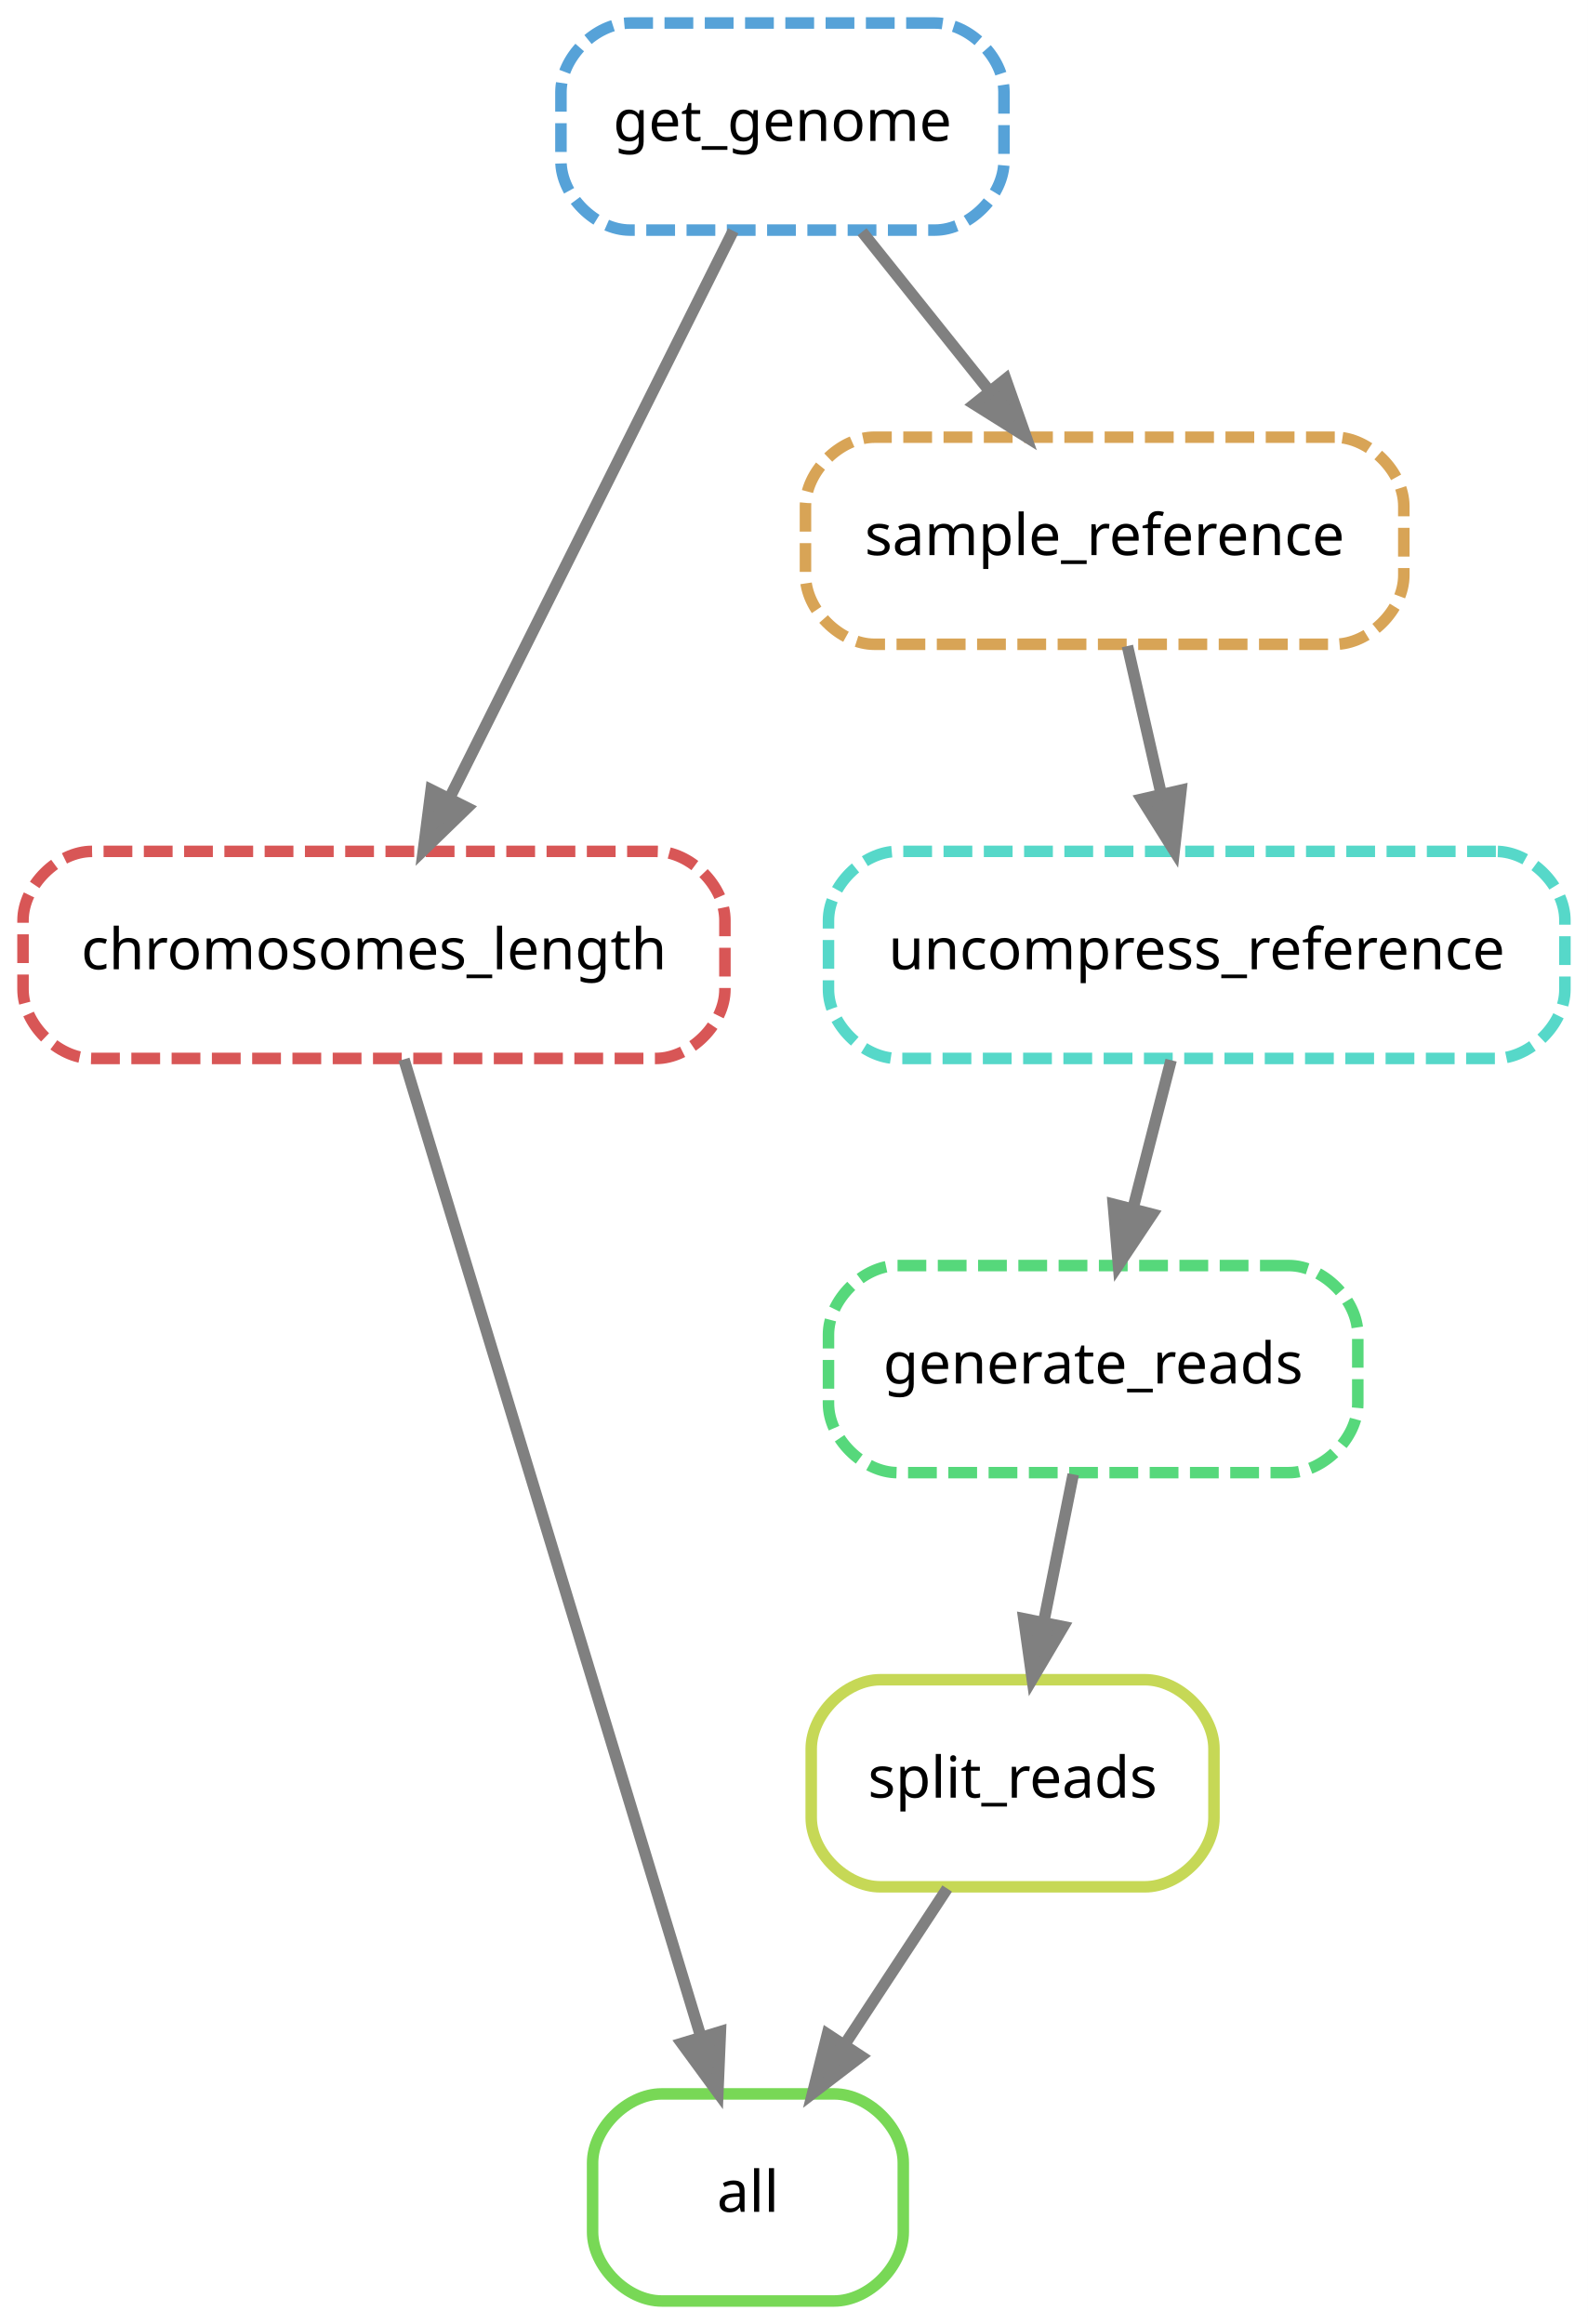
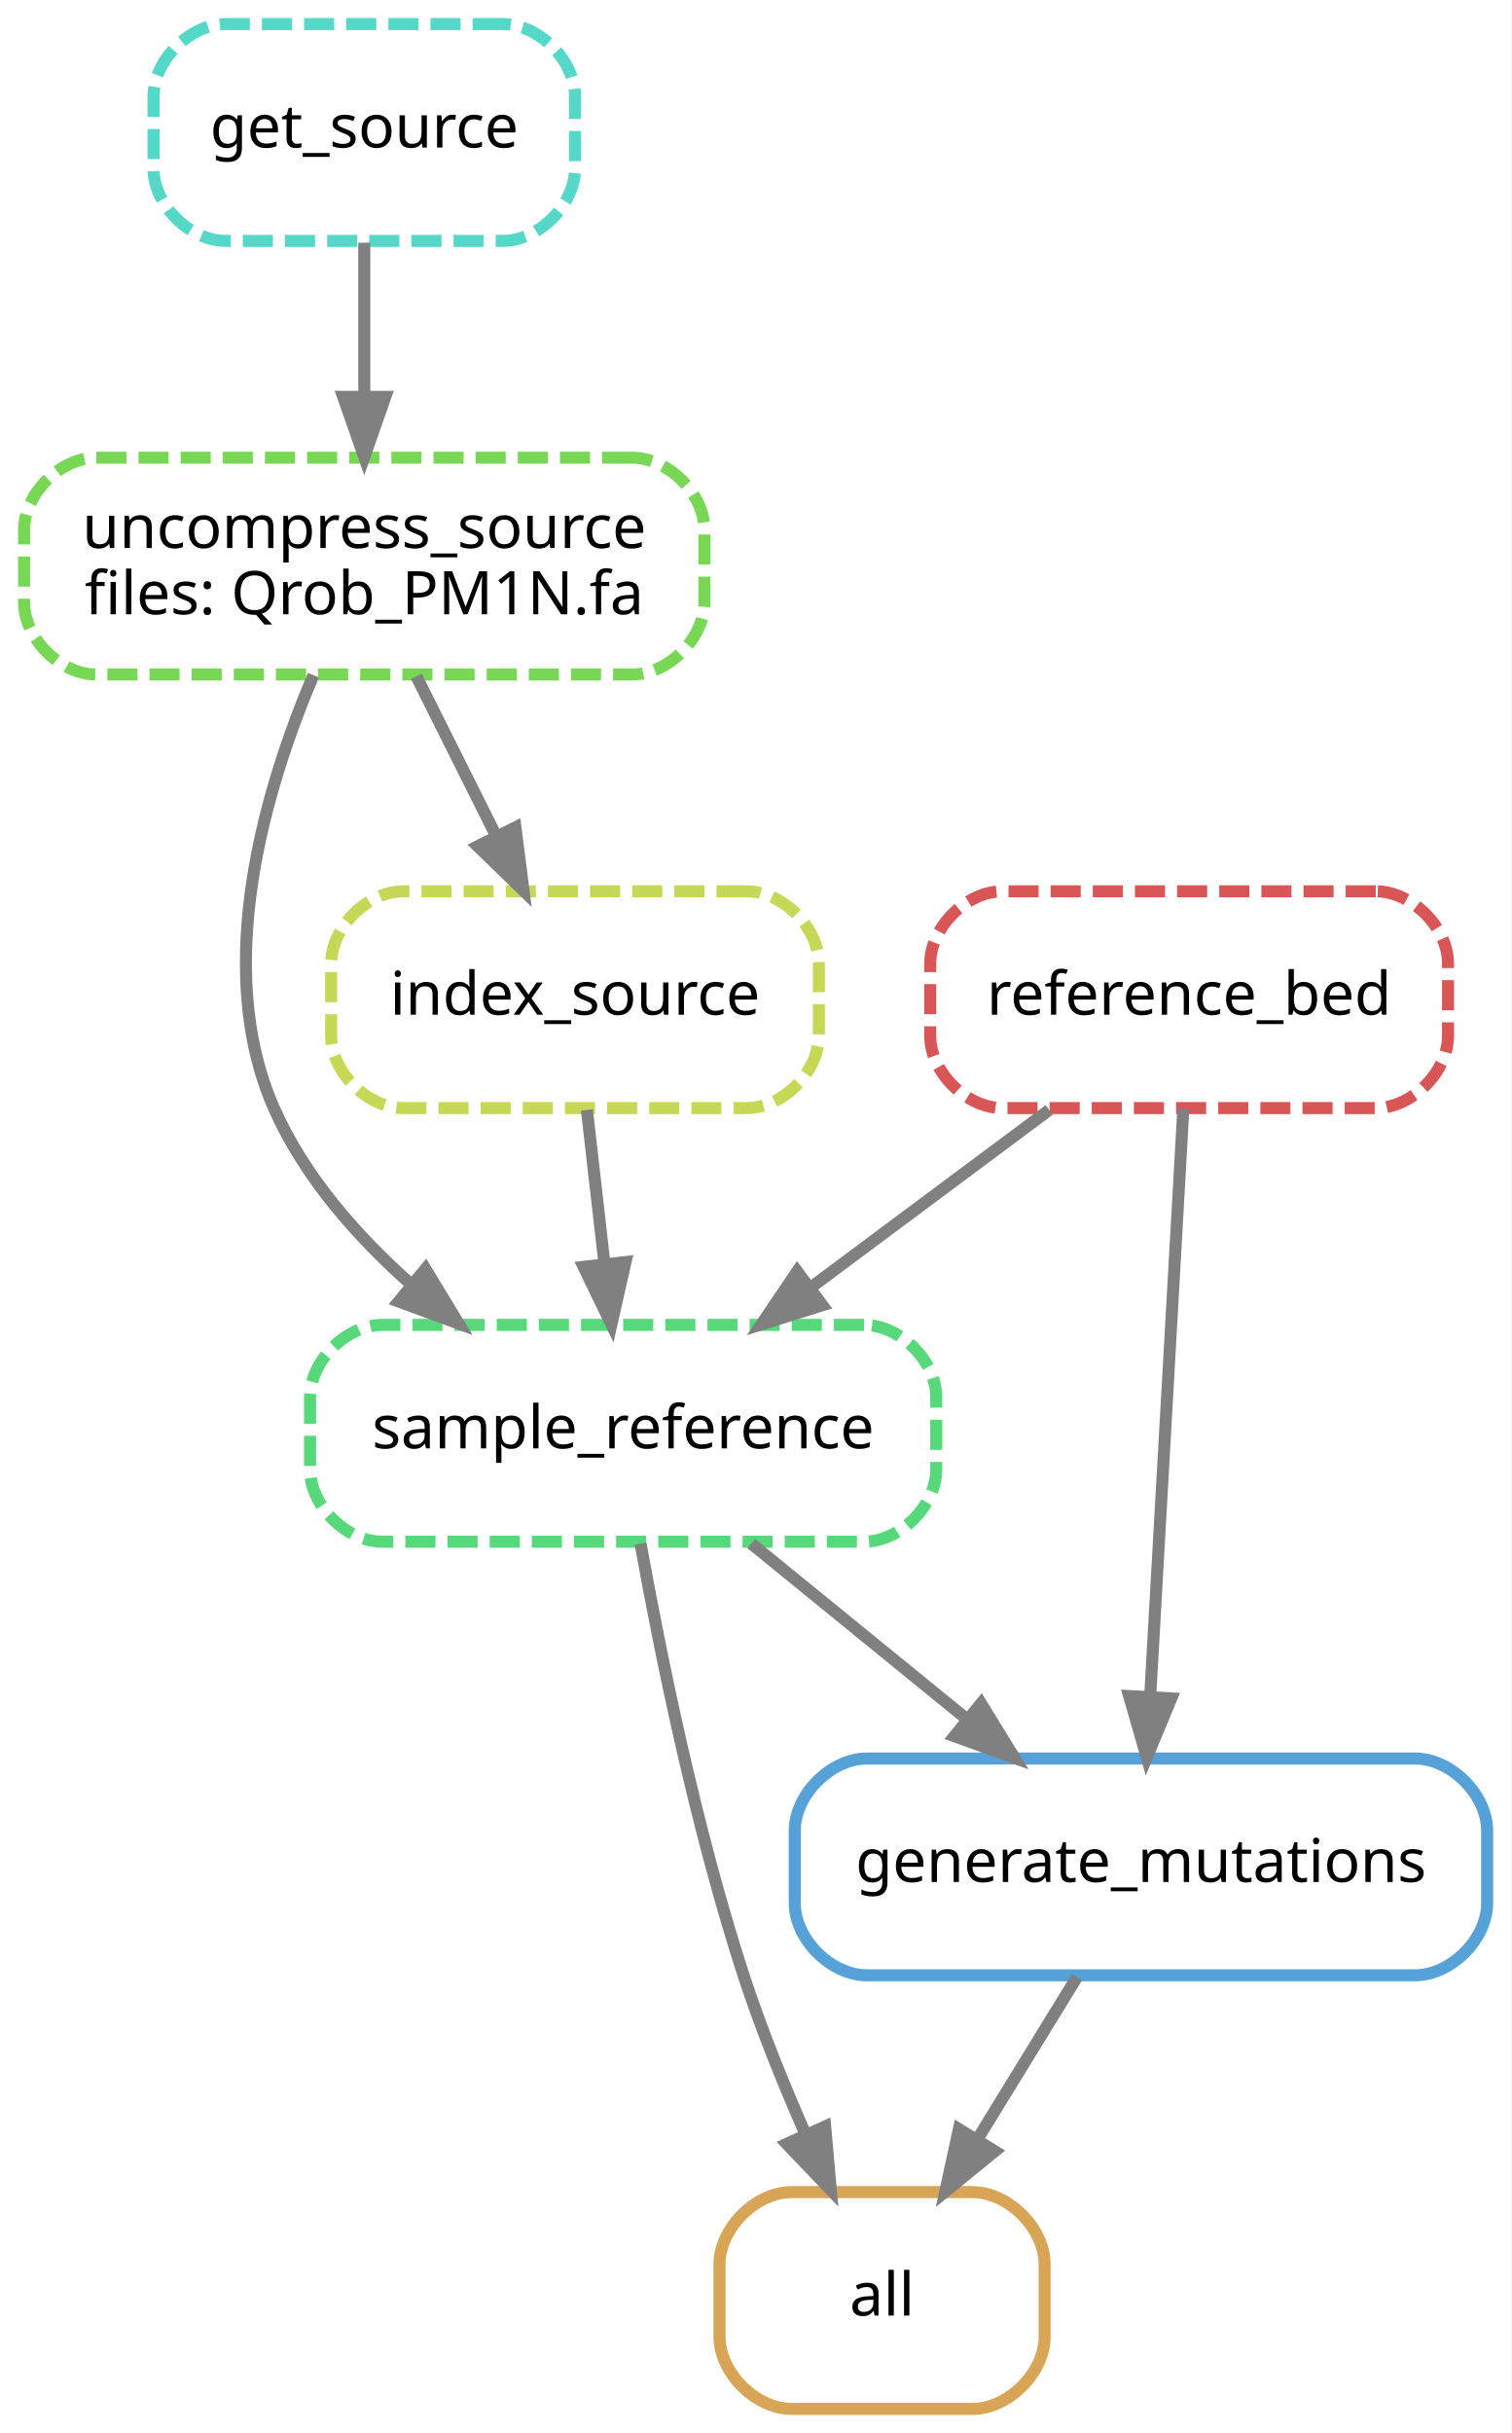
- <svg xmlns="http://www.w3.org/2000/svg" width="276pt" height="404pt" viewBox="0.00 0.00 276.00 404.00">
+ <svg xmlns="http://www.w3.org/2000/svg" width="251pt" height="404pt" viewBox="0.00 0.00 251.00 404.00">
  <g id="graph0" class="graph" transform="scale(1 1) rotate(0) translate(4 400)">
-     <polygon fill="white" stroke="transparent" points="-4,4 -4,-400 272,-400 272,4 -4,4" />
+     <polygon fill="white" stroke="transparent" points="-4,4 -4,-400 247,-400 247,4 -4,4" />
    <g id="node1" class="node">
-       <path fill="none" stroke="#78d856" stroke-width="2" d="M141,-36C141,-36 111,-36 111,-36 105,-36 99,-30 99,-24 99,-24 99,-12 99,-12 99,-6 105,0 111,0 111,0 141,0 141,0 147,0 153,-6 153,-12 153,-12 153,-24 153,-24 153,-30 147,-36 141,-36" />
-       <text text-anchor="middle" x="126" y="-15.5" font-family="sans" font-size="10.00">all</text>
+       <path fill="none" stroke="#d8a456" stroke-width="2" d="M157.5,-36C157.5,-36 127.5,-36 127.5,-36 121.5,-36 115.5,-30 115.5,-24 115.5,-24 115.5,-12 115.5,-12 115.5,-6 121.5,0 127.5,0 127.5,0 157.5,0 157.5,0 163.5,0 169.5,-6 169.5,-12 169.5,-12 169.5,-24 169.5,-24 169.5,-30 163.5,-36 157.5,-36" />
+       <text text-anchor="middle" x="142.5" y="-15.5" font-family="sans" font-size="10.00">all</text>
    </g>
    <g id="node2" class="node">
-       <path fill="none" stroke="#d85656" stroke-width="2" stroke-dasharray="5,2" d="M110,-252C110,-252 12,-252 12,-252 6,-252 0,-246 0,-240 0,-240 0,-228 0,-228 0,-222 6,-216 12,-216 12,-216 110,-216 110,-216 116,-216 122,-222 122,-228 122,-228 122,-240 122,-240 122,-246 116,-252 110,-252" />
-       <text text-anchor="middle" x="61" y="-231.5" font-family="sans" font-size="10.00">chromosomes_length</text>
+       <path fill="none" stroke="#56d87b" stroke-width="2" stroke-dasharray="5,2" d="M139.5,-180C139.5,-180 59.5,-180 59.5,-180 53.5,-180 47.5,-174 47.5,-168 47.5,-168 47.5,-156 47.5,-156 47.5,-150 53.5,-144 59.5,-144 59.5,-144 139.5,-144 139.5,-144 145.5,-144 151.5,-150 151.5,-156 151.5,-156 151.5,-168 151.5,-168 151.5,-174 145.5,-180 139.5,-180" />
+       <text text-anchor="middle" x="99.5" y="-159.5" font-family="sans" font-size="10.00">sample_reference</text>
    </g>
    <g id="edge1" class="edge">
-       <path fill="none" stroke="grey" stroke-width="2" d="M66.21,-215.85C77.5,-178.68 104.3,-90.44 117.85,-45.82" />
-       <polygon fill="grey" stroke="grey" stroke-width="2" points="121.21,-46.82 120.77,-36.23 114.51,-44.78 121.21,-46.82" />
+       <path fill="none" stroke="grey" stroke-width="2" d="M102.39,-143.68C105.65,-125.55 111.55,-96.39 119.5,-72 122.36,-63.23 126.14,-53.91 129.8,-45.58" />
+       <polygon fill="grey" stroke="grey" stroke-width="2" points="133.05,-46.9 133.99,-36.35 126.67,-44.01 133.05,-46.9" />
    </g>
    <g id="node3" class="node">
-       <path fill="none" stroke="#c6d856" stroke-width="2" d="M195,-108C195,-108 149,-108 149,-108 143,-108 137,-102 137,-96 137,-96 137,-84 137,-84 137,-78 143,-72 149,-72 149,-72 195,-72 195,-72 201,-72 207,-78 207,-84 207,-84 207,-96 207,-96 207,-102 201,-108 195,-108" />
-       <text text-anchor="middle" x="172" y="-87.5" font-family="sans" font-size="10.00">split_reads</text>
+       <path fill="none" stroke="#56a2d8" stroke-width="2" d="M231,-108C231,-108 140,-108 140,-108 134,-108 128,-102 128,-96 128,-96 128,-84 128,-84 128,-78 134,-72 140,-72 140,-72 231,-72 231,-72 237,-72 243,-78 243,-84 243,-84 243,-96 243,-96 243,-102 237,-108 231,-108" />
+       <text text-anchor="middle" x="185.5" y="-87.5" font-family="sans" font-size="10.00">generate_mutations</text>
+     </g>
+     <g id="edge7" class="edge">
+       <path fill="none" stroke="grey" stroke-width="2" d="M120.76,-143.7C131.59,-134.88 144.92,-124.03 156.66,-114.47" />
+       <polygon fill="grey" stroke="grey" stroke-width="2" points="158.94,-117.13 164.49,-108.1 154.52,-111.7 158.94,-117.13" />
    </g>
    <g id="edge2" class="edge">
-       <path fill="none" stroke="grey" stroke-width="2" d="M160.63,-71.7C155.28,-63.56 148.8,-53.69 142.89,-44.7" />
-       <polygon fill="grey" stroke="grey" stroke-width="2" points="145.66,-42.54 137.24,-36.1 139.81,-46.38 145.66,-42.54" />
+       <path fill="none" stroke="grey" stroke-width="2" d="M174.87,-71.7C169.87,-63.56 163.81,-53.69 158.29,-44.7" />
+       <polygon fill="grey" stroke="grey" stroke-width="2" points="161.22,-42.79 153.01,-36.1 155.26,-46.46 161.22,-42.79" />
    </g>
    <g id="node4" class="node">
-       <path fill="none" stroke="#56a2d8" stroke-width="2" stroke-dasharray="5,2" d="M158.5,-396C158.5,-396 105.5,-396 105.5,-396 99.5,-396 93.5,-390 93.5,-384 93.5,-384 93.5,-372 93.5,-372 93.5,-366 99.5,-360 105.5,-360 105.5,-360 158.5,-360 158.5,-360 164.5,-360 170.5,-366 170.5,-372 170.5,-372 170.5,-384 170.5,-384 170.5,-390 164.5,-396 158.5,-396" />
-       <text text-anchor="middle" x="132" y="-375.5" font-family="sans" font-size="10.00">get_genome</text>
+       <path fill="none" stroke="#78d856" stroke-width="2" stroke-dasharray="5,2" d="M101,-324C101,-324 12,-324 12,-324 6,-324 0,-318 0,-312 0,-312 0,-300 0,-300 0,-294 6,-288 12,-288 12,-288 101,-288 101,-288 107,-288 113,-294 113,-300 113,-300 113,-312 113,-312 113,-318 107,-324 101,-324" />
+       <text text-anchor="middle" x="56.5" y="-309" font-family="sans" font-size="10.00">uncompress_source</text>
+       <text text-anchor="middle" x="56.5" y="-298" font-family="sans" font-size="10.00">files: Qrob_PM1N.fa</text>
    </g>
    <g id="edge3" class="edge">
-       <path fill="none" stroke="grey" stroke-width="2" d="M123.44,-359.87C111.18,-335.35 88.52,-290.03 74.13,-261.26" />
-       <polygon fill="grey" stroke="grey" stroke-width="2" points="77.2,-259.57 69.59,-252.19 70.94,-262.7 77.2,-259.57" />
+       <path fill="none" stroke="grey" stroke-width="2" d="M48.06,-287.89C40.21,-269.43 31.13,-239.51 41.5,-216 46.49,-204.69 55.21,-194.74 64.4,-186.62" />
+       <polygon fill="grey" stroke="grey" stroke-width="2" points="66.67,-189.28 72.16,-180.23 62.22,-183.88 66.67,-189.28" />
+     </g>
+     <g id="node5" class="node">
+       <path fill="none" stroke="#c6d856" stroke-width="2" stroke-dasharray="5,2" d="M120,-252C120,-252 63,-252 63,-252 57,-252 51,-246 51,-240 51,-240 51,-228 51,-228 51,-222 57,-216 63,-216 63,-216 120,-216 120,-216 126,-216 132,-222 132,-228 132,-228 132,-240 132,-240 132,-246 126,-252 120,-252" />
+       <text text-anchor="middle" x="91.5" y="-231.5" font-family="sans" font-size="10.00">index_source</text>
+     </g>
+     <g id="edge9" class="edge">
+       <path fill="none" stroke="grey" stroke-width="2" d="M65.15,-287.7C69.14,-279.73 73.95,-270.1 78.37,-261.26" />
+       <polygon fill="grey" stroke="grey" stroke-width="2" points="81.61,-262.61 82.95,-252.1 75.35,-259.48 81.61,-262.61" />
+     </g>
+     <g id="edge4" class="edge">
+       <path fill="none" stroke="grey" stroke-width="2" d="M93.48,-215.7C94.36,-207.98 95.42,-198.71 96.4,-190.11" />
+       <polygon fill="grey" stroke="grey" stroke-width="2" points="99.89,-190.44 97.55,-180.1 92.93,-189.64 99.89,-190.44" />
+     </g>
+     <g id="node6" class="node">
+       <path fill="none" stroke="#d85656" stroke-width="2" stroke-dasharray="5,2" d="M224.5,-252C224.5,-252 162.5,-252 162.5,-252 156.5,-252 150.5,-246 150.5,-240 150.5,-240 150.5,-228 150.5,-228 150.5,-222 156.5,-216 162.5,-216 162.5,-216 224.5,-216 224.5,-216 230.5,-216 236.5,-222 236.5,-228 236.5,-228 236.5,-240 236.5,-240 236.5,-246 230.5,-252 224.5,-252" />
+       <text text-anchor="middle" x="193.5" y="-231.5" font-family="sans" font-size="10.00">reference_bed</text>
+     </g>
+     <g id="edge5" class="edge">
+       <path fill="none" stroke="grey" stroke-width="2" d="M170.26,-215.7C158.31,-206.8 143.58,-195.82 130.65,-186.2" />
+       <polygon fill="grey" stroke="grey" stroke-width="2" points="132.58,-183.27 122.47,-180.1 128.4,-188.88 132.58,-183.27" />
+     </g>
+     <g id="edge6" class="edge">
+       <path fill="none" stroke="grey" stroke-width="2" d="M192.54,-215.87C191.17,-191.67 188.67,-147.21 187.04,-118.39" />
+       <polygon fill="grey" stroke="grey" stroke-width="2" points="190.53,-117.98 186.47,-108.19 183.54,-118.37 190.53,-117.98" />
    </g>
    <g id="node7" class="node">
-       <path fill="none" stroke="#d8a456" stroke-width="2" stroke-dasharray="5,2" d="M228,-324C228,-324 148,-324 148,-324 142,-324 136,-318 136,-312 136,-312 136,-300 136,-300 136,-294 142,-288 148,-288 148,-288 228,-288 228,-288 234,-288 240,-294 240,-300 240,-300 240,-312 240,-312 240,-318 234,-324 228,-324" />
-       <text text-anchor="middle" x="188" y="-303.5" font-family="sans" font-size="10.00">sample_reference</text>
+       <path fill="none" stroke="#56d8c9" stroke-width="2" stroke-dasharray="5,2" d="M79.5,-396C79.5,-396 33.5,-396 33.5,-396 27.5,-396 21.5,-390 21.5,-384 21.5,-384 21.5,-372 21.5,-372 21.5,-366 27.5,-360 33.5,-360 33.5,-360 79.5,-360 79.5,-360 85.5,-360 91.5,-366 91.5,-372 91.5,-372 91.5,-384 91.5,-384 91.5,-390 85.5,-396 79.5,-396" />
+       <text text-anchor="middle" x="56.5" y="-375.5" font-family="sans" font-size="10.00">get_source</text>
    </g>
-     <g id="edge7" class="edge">
-       <path fill="none" stroke="grey" stroke-width="2" d="M145.84,-359.7C152.49,-351.39 160.58,-341.28 167.89,-332.14" />
-       <polygon fill="grey" stroke="grey" stroke-width="2" points="170.8,-334.1 174.32,-324.1 165.34,-329.73 170.8,-334.1" />
-     </g>
-     <g id="node5" class="node">
-       <path fill="none" stroke="#56d87b" stroke-width="2" stroke-dasharray="5,2" d="M220,-180C220,-180 152,-180 152,-180 146,-180 140,-174 140,-168 140,-168 140,-156 140,-156 140,-150 146,-144 152,-144 152,-144 220,-144 220,-144 226,-144 232,-150 232,-156 232,-156 232,-168 232,-168 232,-174 226,-180 220,-180" />
-       <text text-anchor="middle" x="186" y="-159.5" font-family="sans" font-size="10.00">generate_reads</text>
-     </g>
-     <g id="edge4" class="edge">
-       <path fill="none" stroke="grey" stroke-width="2" d="M182.54,-143.7C181,-135.98 179.14,-126.71 177.42,-118.11" />
-       <polygon fill="grey" stroke="grey" stroke-width="2" points="180.81,-117.22 175.42,-108.1 173.95,-118.6 180.81,-117.22" />
-     </g>
-     <g id="node6" class="node">
-       <path fill="none" stroke="#56d8c9" stroke-width="2" stroke-dasharray="5,2" d="M256,-252C256,-252 152,-252 152,-252 146,-252 140,-246 140,-240 140,-240 140,-228 140,-228 140,-222 146,-216 152,-216 152,-216 256,-216 256,-216 262,-216 268,-222 268,-228 268,-228 268,-240 268,-240 268,-246 262,-252 256,-252" />
-       <text text-anchor="middle" x="204" y="-231.5" font-family="sans" font-size="10.00">uncompress_reference</text>
-     </g>
-     <g id="edge5" class="edge">
-       <path fill="none" stroke="grey" stroke-width="2" d="M199.55,-215.7C197.55,-207.9 195.13,-198.51 192.9,-189.83" />
-       <polygon fill="grey" stroke="grey" stroke-width="2" points="196.28,-188.92 190.4,-180.1 189.5,-190.66 196.28,-188.92" />
-     </g>
-     <g id="edge6" class="edge">
-       <path fill="none" stroke="grey" stroke-width="2" d="M191.96,-287.7C193.72,-279.98 195.84,-270.71 197.8,-262.11" />
-       <polygon fill="grey" stroke="grey" stroke-width="2" points="201.27,-262.63 200.09,-252.1 194.45,-261.07 201.27,-262.63" />
+     <g id="edge8" class="edge">
+       <path fill="none" stroke="grey" stroke-width="2" d="M56.5,-359.7C56.5,-351.98 56.5,-342.71 56.5,-334.11" />
+       <polygon fill="grey" stroke="grey" stroke-width="2" points="60,-334.1 56.5,-324.1 53,-334.1 60,-334.1" />
    </g>
  </g>
</svg>
